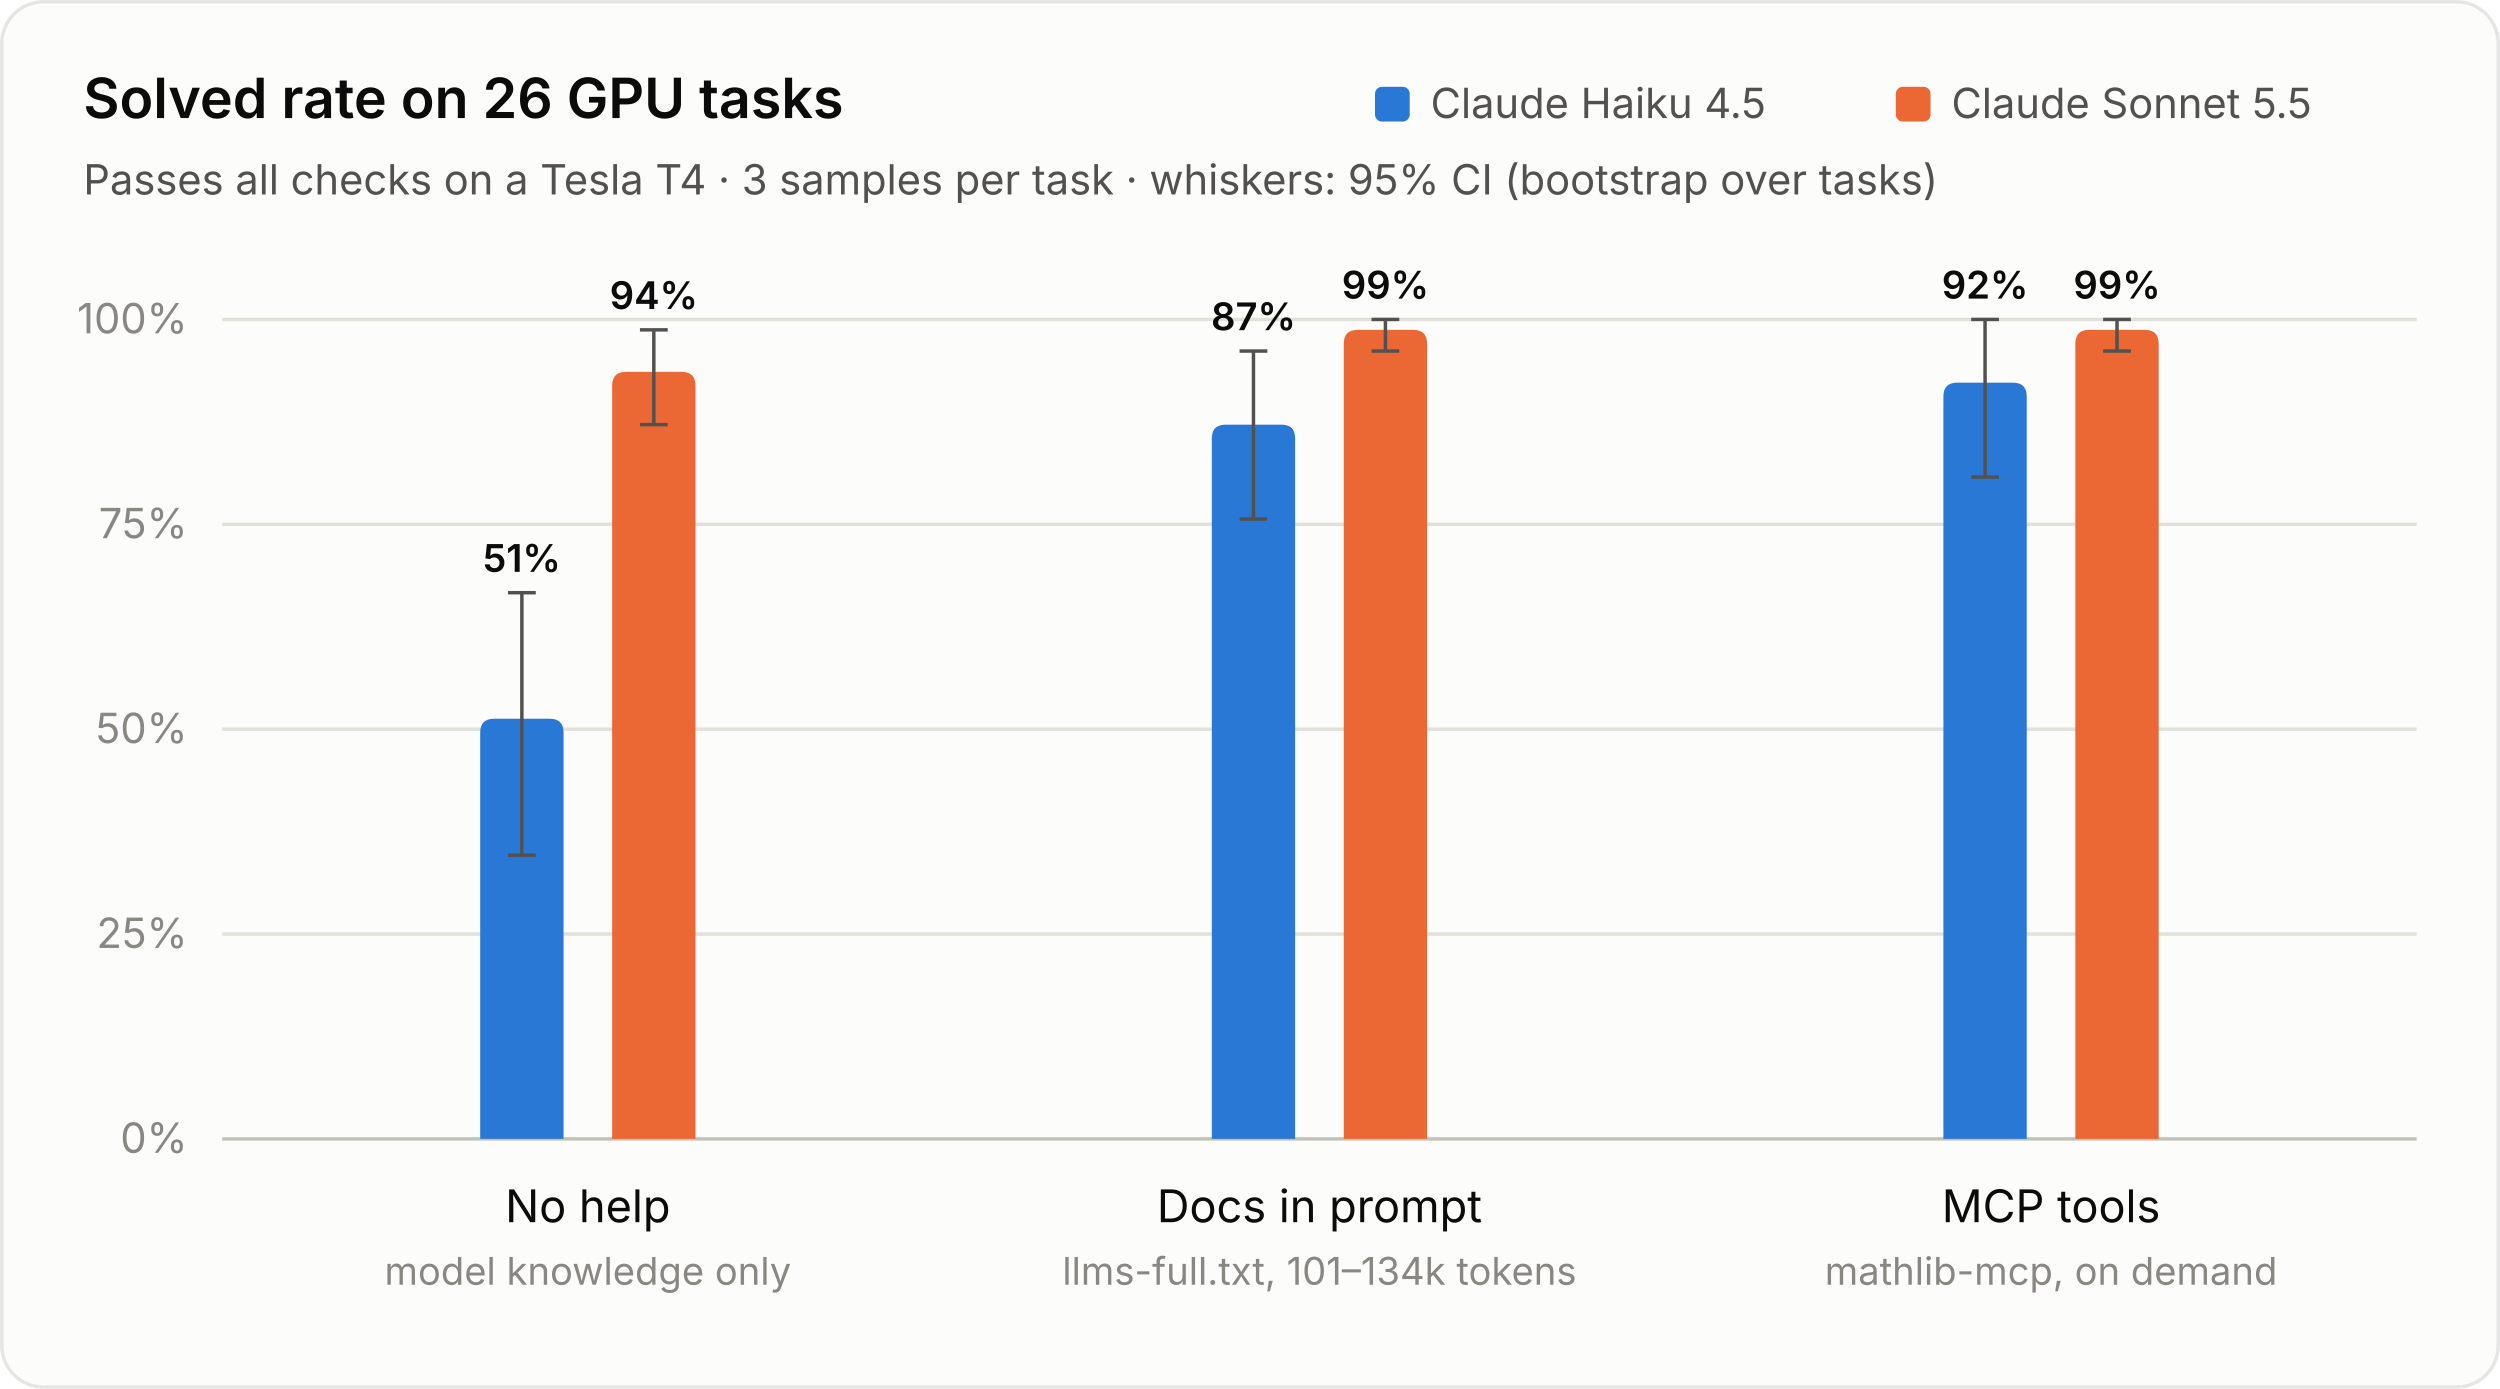
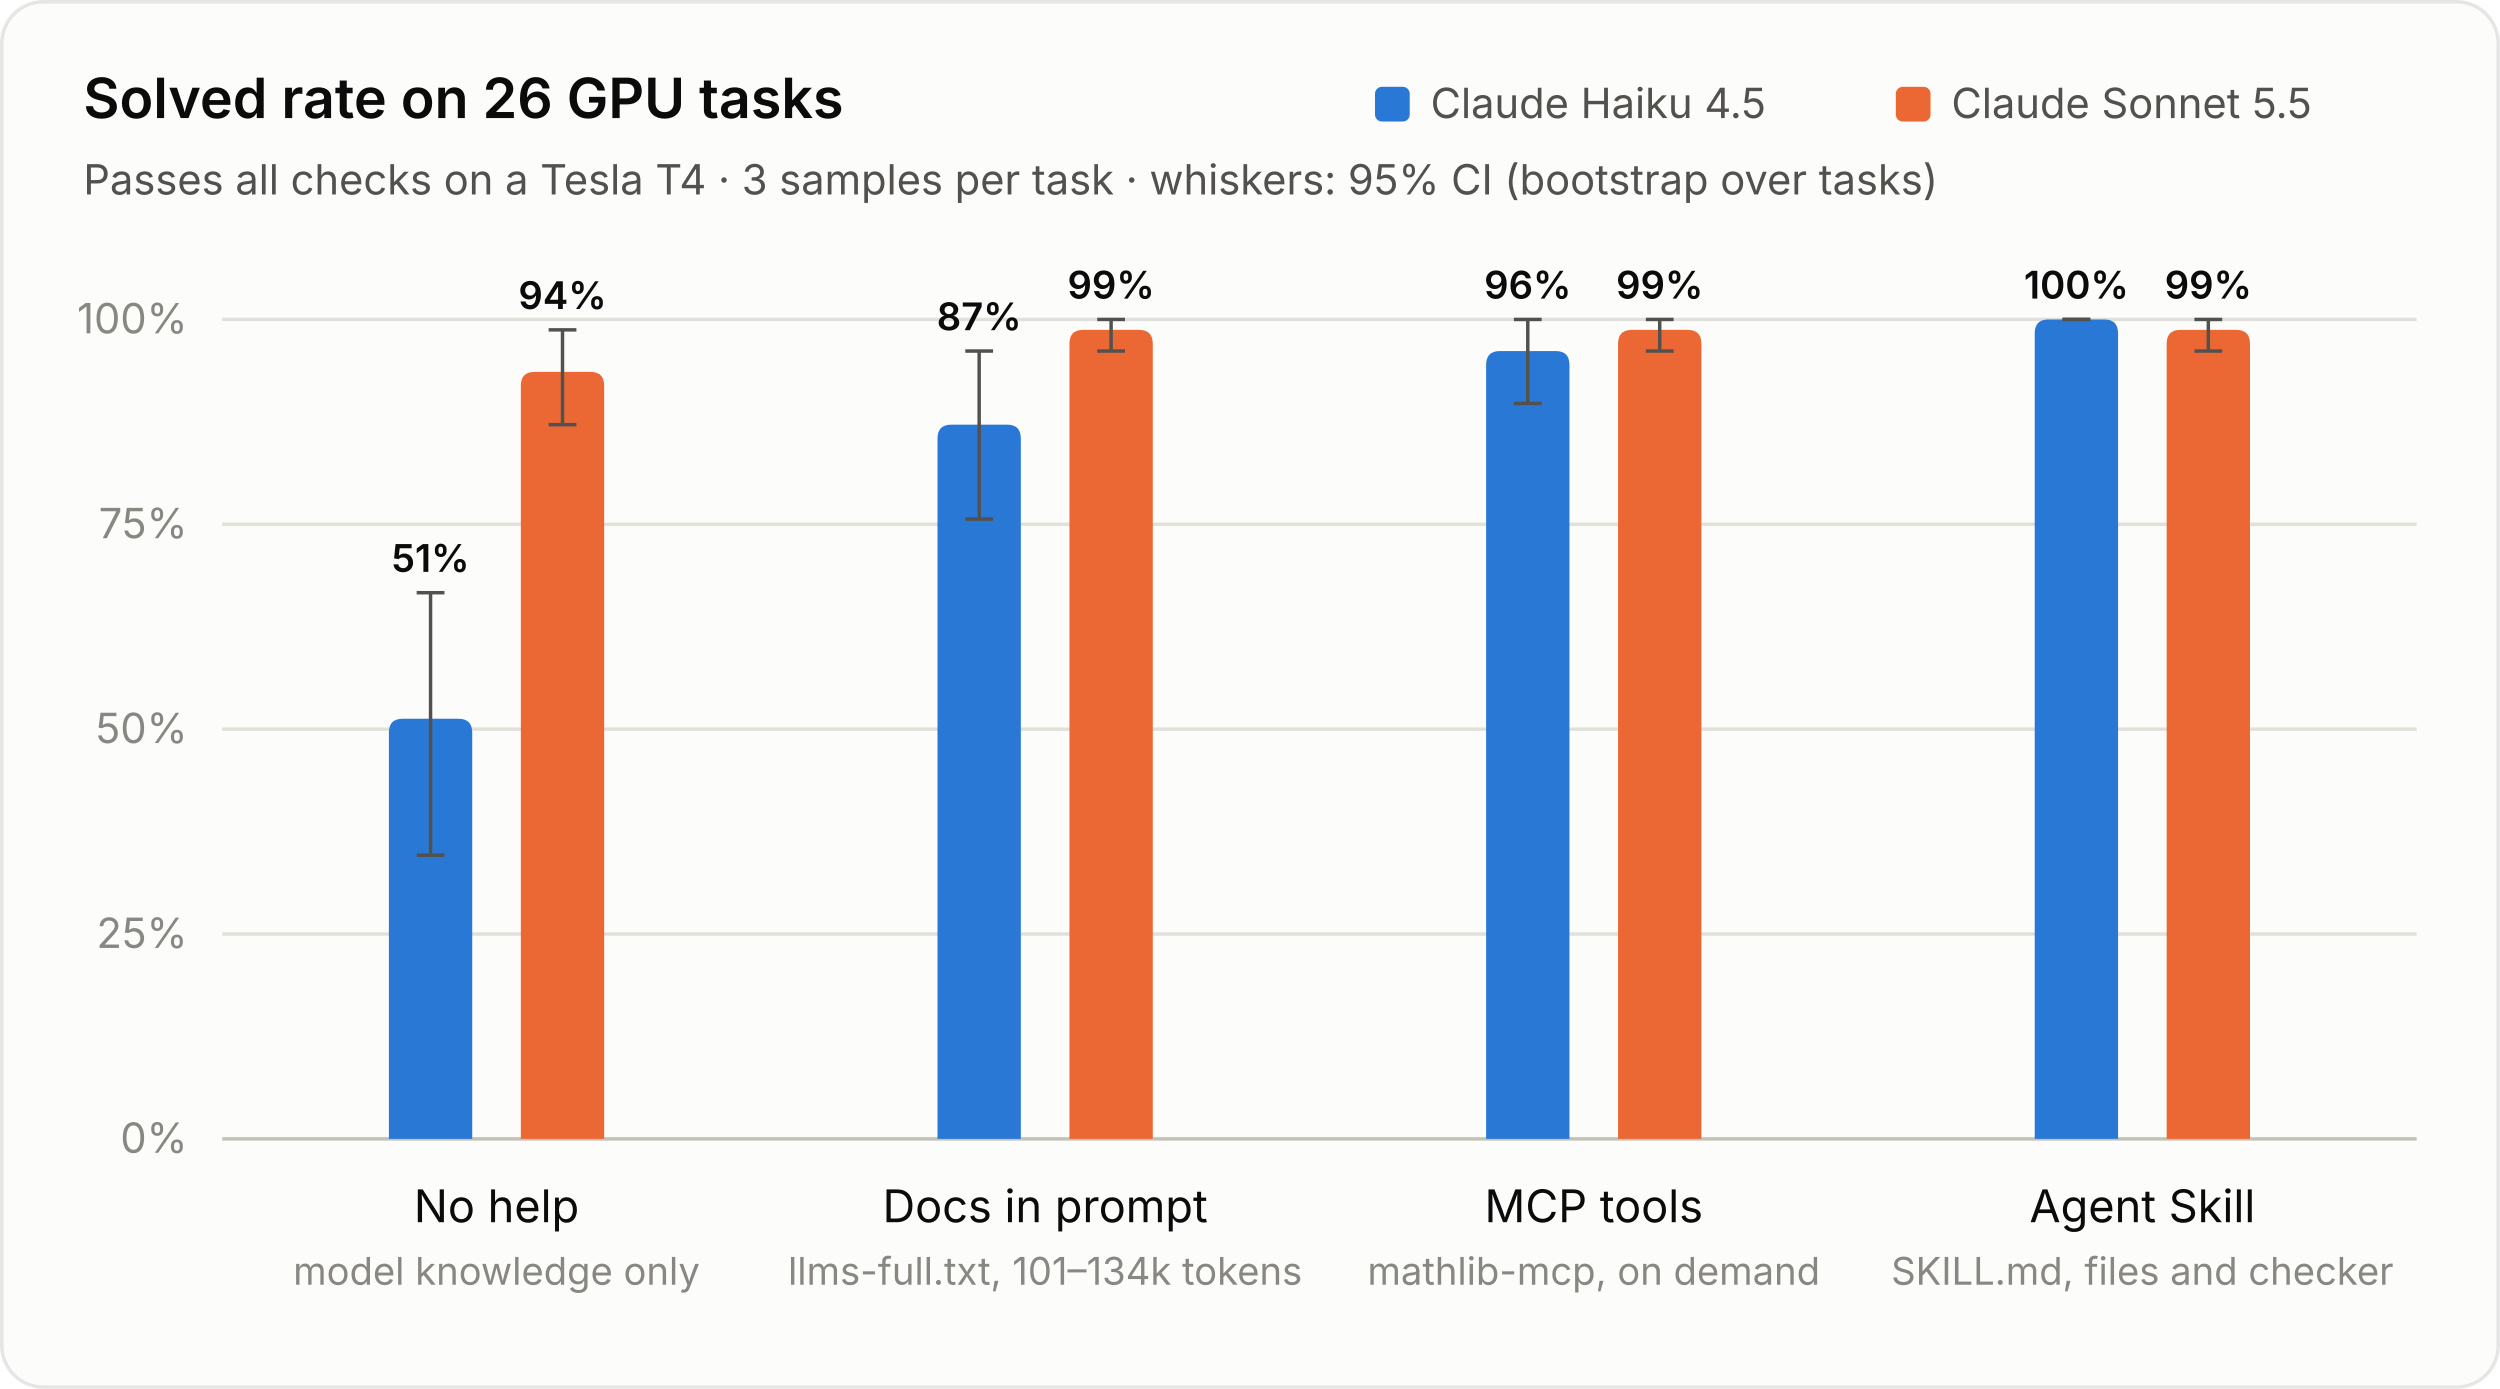
<svg xmlns="http://www.w3.org/2000/svg" width="720" height="400" viewBox="0 0 720 400" role="img" aria-labelledby="title desc" font-family="system-ui, -apple-system, &quot;Segoe UI&quot;, sans-serif">
  <rect x="0.5" y="0.5" width="719" height="399" rx="12" fill="#fcfcfb" stroke="rgba(11,11,11,0.10)" />
  <text x="24" y="34" font-size="16" font-weight="600" fill="#0b0b0b">Solved rate on 26 GPU tasks</text>
  <text x="24" y="56" font-size="12" fill="#52514e">Passes all checks on a Tesla T4 · 3 samples per task · whiskers: 95% CI (bootstrap over tasks)</text>
  <rect x="396" y="25" width="10" height="10" rx="2" fill="#2a78d6" />
  <text x="412" y="34" font-size="12" fill="#52514e">Claude Haiku 4.5</text>
  <rect x="546" y="25" width="10" height="10" rx="2" fill="#eb6834" />
  <text x="562" y="34" font-size="12" fill="#52514e">Claude Sonnet 5.5</text>
  <line x1="64" x2="696" y1="328.0" y2="328.0" stroke="#c3c2b7" stroke-width="1" />
  <text x="54" y="332.0" font-size="12" text-anchor="end" fill="#898781" style="font-variant-numeric: tabular-nums">0%</text>
  <line x1="64" x2="696" y1="269.0" y2="269.0" stroke="#e1e0d9" stroke-width="1" />
  <text x="54" y="273.0" font-size="12" text-anchor="end" fill="#898781" style="font-variant-numeric: tabular-nums">25%</text>
  <line x1="64" x2="696" y1="210.0" y2="210.0" stroke="#e1e0d9" stroke-width="1" />
  <text x="54" y="214.0" font-size="12" text-anchor="end" fill="#898781" style="font-variant-numeric: tabular-nums">50%</text>
  <line x1="64" x2="696" y1="151.0" y2="151.0" stroke="#e1e0d9" stroke-width="1" />
  <text x="54" y="155.0" font-size="12" text-anchor="end" fill="#898781" style="font-variant-numeric: tabular-nums">75%</text>
  <line x1="64" x2="696" y1="92.0" y2="92.0" stroke="#e1e0d9" stroke-width="1" />
  <text x="54" y="96.0" font-size="12" text-anchor="end" fill="#898781" style="font-variant-numeric: tabular-nums">100%</text>
-   <text x="169.3" y="352.0" font-size="13" text-anchor="middle" fill="#0b0b0b">No help</text>
-   <text x="169.3" y="370.0" font-size="11" text-anchor="middle" fill="#898781">model knowledge only</text>
-   <path d="M138.3,328.0 V211.0 Q138.3,207.0 142.3,207.0 H158.3 Q162.3,207.0 162.3,211.0 V328.0 Z" fill="#2a78d6" />
-   <line x1="150.3" x2="150.3" y1="170.7" y2="246.3" stroke="#52514e" stroke-width="1" />
-   <line x1="146.3" x2="154.3" y1="246.3" y2="246.3" stroke="#52514e" stroke-width="1" />
-   <line x1="146.3" x2="154.3" y1="170.7" y2="170.7" stroke="#52514e" stroke-width="1" />
-   <text x="150.3" y="164.7" font-size="11" font-weight="600" text-anchor="middle" fill="#0b0b0b">51%</text>
-   <path d="M176.3,328.0 V111.1 Q176.3,107.1 180.3,107.1 H196.3 Q200.3,107.1 200.3,111.1 V328.0 Z" fill="#eb6834" />
-   <line x1="188.3" x2="188.3" y1="95.0" y2="122.3" stroke="#52514e" stroke-width="1" />
-   <line x1="184.3" x2="192.3" y1="122.3" y2="122.3" stroke="#52514e" stroke-width="1" />
-   <line x1="184.3" x2="192.3" y1="95.0" y2="95.0" stroke="#52514e" stroke-width="1" />
-   <text x="188.3" y="89.0" font-size="11" font-weight="600" text-anchor="middle" fill="#0b0b0b">94%</text>
-   <text x="380.0" y="352.0" font-size="13" text-anchor="middle" fill="#0b0b0b">Docs in prompt</text>
-   <text x="380.0" y="370.0" font-size="11" text-anchor="middle" fill="#898781">llms-full.txt, 101–134k tokens</text>
-   <path d="M349.0,328.0 V126.3 Q349.0,122.3 353.0,122.3 H369.0 Q373.0,122.3 373.0,126.3 V328.0 Z" fill="#2a78d6" />
-   <line x1="361.0" x2="361.0" y1="101.1" y2="149.5" stroke="#52514e" stroke-width="1" />
-   <line x1="357.0" x2="365.0" y1="149.5" y2="149.5" stroke="#52514e" stroke-width="1" />
-   <line x1="357.0" x2="365.0" y1="101.1" y2="101.1" stroke="#52514e" stroke-width="1" />
-   <text x="361.0" y="95.1" font-size="11" font-weight="600" text-anchor="middle" fill="#0b0b0b">87%</text>
-   <path d="M387.0,328.0 V99.0 Q387.0,95.0 391.0,95.0 H407.0 Q411.0,95.0 411.0,99.0 V328.0 Z" fill="#eb6834" />
-   <line x1="399.0" x2="399.0" y1="92.0" y2="101.1" stroke="#52514e" stroke-width="1" />
-   <line x1="395.0" x2="403.0" y1="101.1" y2="101.1" stroke="#52514e" stroke-width="1" />
-   <line x1="395.0" x2="403.0" y1="92.0" y2="92.0" stroke="#52514e" stroke-width="1" />
-   <text x="399.0" y="86.0" font-size="11" font-weight="600" text-anchor="middle" fill="#0b0b0b">99%</text>
-   <text x="590.7" y="352.0" font-size="13" text-anchor="middle" fill="#0b0b0b">MCP tools</text>
-   <text x="590.7" y="370.0" font-size="11" text-anchor="middle" fill="#898781">mathlib-mcp, on demand</text>
-   <path d="M559.7,328.0 V114.2 Q559.7,110.2 563.7,110.2 H579.7 Q583.7,110.2 583.7,114.2 V328.0 Z" fill="#2a78d6" />
-   <line x1="571.7" x2="571.7" y1="92.0" y2="137.4" stroke="#52514e" stroke-width="1" />
-   <line x1="567.7" x2="575.7" y1="137.4" y2="137.4" stroke="#52514e" stroke-width="1" />
-   <line x1="567.7" x2="575.7" y1="92.0" y2="92.0" stroke="#52514e" stroke-width="1" />
-   <text x="571.7" y="86.0" font-size="11" font-weight="600" text-anchor="middle" fill="#0b0b0b">92%</text>
-   <path d="M597.7,328.0 V99.0 Q597.7,95.0 601.7,95.0 H617.7 Q621.7,95.0 621.7,99.0 V328.0 Z" fill="#eb6834" />
-   <line x1="609.7" x2="609.7" y1="92.0" y2="101.1" stroke="#52514e" stroke-width="1" />
-   <line x1="605.7" x2="613.7" y1="101.1" y2="101.1" stroke="#52514e" stroke-width="1" />
-   <line x1="605.7" x2="613.7" y1="92.0" y2="92.0" stroke="#52514e" stroke-width="1" />
-   <text x="609.7" y="86.0" font-size="11" font-weight="600" text-anchor="middle" fill="#0b0b0b">99%</text>
+   <text x="143.0" y="352.0" font-size="13" text-anchor="middle" fill="#0b0b0b">No help</text>
+   <text x="143.0" y="370.0" font-size="11" text-anchor="middle" fill="#898781">model knowledge only</text>
+   <path d="M112.0,328.0 V211.0 Q112.0,207.0 116.0,207.0 H132.0 Q136.0,207.0 136.0,211.0 V328.0 Z" fill="#2a78d6" />
+   <line x1="124.0" x2="124.0" y1="170.7" y2="246.3" stroke="#52514e" stroke-width="1" />
+   <line x1="120.0" x2="128.0" y1="246.3" y2="246.3" stroke="#52514e" stroke-width="1" />
+   <line x1="120.0" x2="128.0" y1="170.7" y2="170.7" stroke="#52514e" stroke-width="1" />
+   <text x="124.0" y="164.7" font-size="11" font-weight="600" text-anchor="middle" fill="#0b0b0b">51%</text>
+   <path d="M150.0,328.0 V111.1 Q150.0,107.1 154.0,107.1 H170.0 Q174.0,107.1 174.0,111.1 V328.0 Z" fill="#eb6834" />
+   <line x1="162.0" x2="162.0" y1="95.0" y2="122.3" stroke="#52514e" stroke-width="1" />
+   <line x1="158.0" x2="166.0" y1="122.3" y2="122.3" stroke="#52514e" stroke-width="1" />
+   <line x1="158.0" x2="166.0" y1="95.0" y2="95.0" stroke="#52514e" stroke-width="1" />
+   <text x="162.0" y="89.0" font-size="11" font-weight="600" text-anchor="middle" fill="#0b0b0b">94%</text>
+   <text x="301.0" y="352.0" font-size="13" text-anchor="middle" fill="#0b0b0b">Docs in prompt</text>
+   <text x="301.0" y="370.0" font-size="11" text-anchor="middle" fill="#898781">llms-full.txt, 101–134k tokens</text>
+   <path d="M270.0,328.0 V126.3 Q270.0,122.3 274.0,122.3 H290.0 Q294.0,122.3 294.0,126.3 V328.0 Z" fill="#2a78d6" />
+   <line x1="282.0" x2="282.0" y1="101.1" y2="149.5" stroke="#52514e" stroke-width="1" />
+   <line x1="278.0" x2="286.0" y1="149.5" y2="149.5" stroke="#52514e" stroke-width="1" />
+   <line x1="278.0" x2="286.0" y1="101.1" y2="101.1" stroke="#52514e" stroke-width="1" />
+   <text x="282.0" y="95.1" font-size="11" font-weight="600" text-anchor="middle" fill="#0b0b0b">87%</text>
+   <path d="M308.0,328.0 V99.0 Q308.0,95.0 312.0,95.0 H328.0 Q332.0,95.0 332.0,99.0 V328.0 Z" fill="#eb6834" />
+   <line x1="320.0" x2="320.0" y1="92.0" y2="101.1" stroke="#52514e" stroke-width="1" />
+   <line x1="316.0" x2="324.0" y1="101.1" y2="101.1" stroke="#52514e" stroke-width="1" />
+   <line x1="316.0" x2="324.0" y1="92.0" y2="92.0" stroke="#52514e" stroke-width="1" />
+   <text x="320.0" y="86.0" font-size="11" font-weight="600" text-anchor="middle" fill="#0b0b0b">99%</text>
+   <text x="459.0" y="352.0" font-size="13" text-anchor="middle" fill="#0b0b0b">MCP tools</text>
+   <text x="459.0" y="370.0" font-size="11" text-anchor="middle" fill="#898781">mathlib-mcp, on demand</text>
+   <path d="M428.0,328.0 V105.1 Q428.0,101.1 432.0,101.1 H448.0 Q452.0,101.1 452.0,105.1 V328.0 Z" fill="#2a78d6" />
+   <line x1="440.0" x2="440.0" y1="92.0" y2="116.2" stroke="#52514e" stroke-width="1" />
+   <line x1="436.0" x2="444.0" y1="116.2" y2="116.2" stroke="#52514e" stroke-width="1" />
+   <line x1="436.0" x2="444.0" y1="92.0" y2="92.0" stroke="#52514e" stroke-width="1" />
+   <text x="440.0" y="86.0" font-size="11" font-weight="600" text-anchor="middle" fill="#0b0b0b">96%</text>
+   <path d="M466.0,328.0 V99.0 Q466.0,95.0 470.0,95.0 H486.0 Q490.0,95.0 490.0,99.0 V328.0 Z" fill="#eb6834" />
+   <line x1="478.0" x2="478.0" y1="92.0" y2="101.1" stroke="#52514e" stroke-width="1" />
+   <line x1="474.0" x2="482.0" y1="101.1" y2="101.1" stroke="#52514e" stroke-width="1" />
+   <line x1="474.0" x2="482.0" y1="92.0" y2="92.0" stroke="#52514e" stroke-width="1" />
+   <text x="478.0" y="86.0" font-size="11" font-weight="600" text-anchor="middle" fill="#0b0b0b">99%</text>
+   <text x="617.0" y="352.0" font-size="13" text-anchor="middle" fill="#0b0b0b">Agent Skill</text>
+   <text x="617.0" y="370.0" font-size="11" text-anchor="middle" fill="#898781">SKILL.md, files and checker</text>
+   <path d="M586.0,328.0 V96.0 Q586.0,92.0 590.0,92.0 H606.0 Q610.0,92.0 610.0,96.0 V328.0 Z" fill="#2a78d6" />
+   <line x1="598.0" x2="598.0" y1="92.0" y2="92.0" stroke="#52514e" stroke-width="1" />
+   <line x1="594.0" x2="602.0" y1="92.0" y2="92.0" stroke="#52514e" stroke-width="1" />
+   <line x1="594.0" x2="602.0" y1="92.0" y2="92.0" stroke="#52514e" stroke-width="1" />
+   <text x="598.0" y="86.0" font-size="11" font-weight="600" text-anchor="middle" fill="#0b0b0b">100%</text>
+   <path d="M624.0,328.0 V99.0 Q624.0,95.0 628.0,95.0 H644.0 Q648.0,95.0 648.0,99.0 V328.0 Z" fill="#eb6834" />
+   <line x1="636.0" x2="636.0" y1="92.0" y2="101.1" stroke="#52514e" stroke-width="1" />
+   <line x1="632.0" x2="640.0" y1="101.1" y2="101.1" stroke="#52514e" stroke-width="1" />
+   <line x1="632.0" x2="640.0" y1="92.0" y2="92.0" stroke="#52514e" stroke-width="1" />
+   <text x="636.0" y="86.0" font-size="11" font-weight="600" text-anchor="middle" fill="#0b0b0b">99%</text>
</svg>
